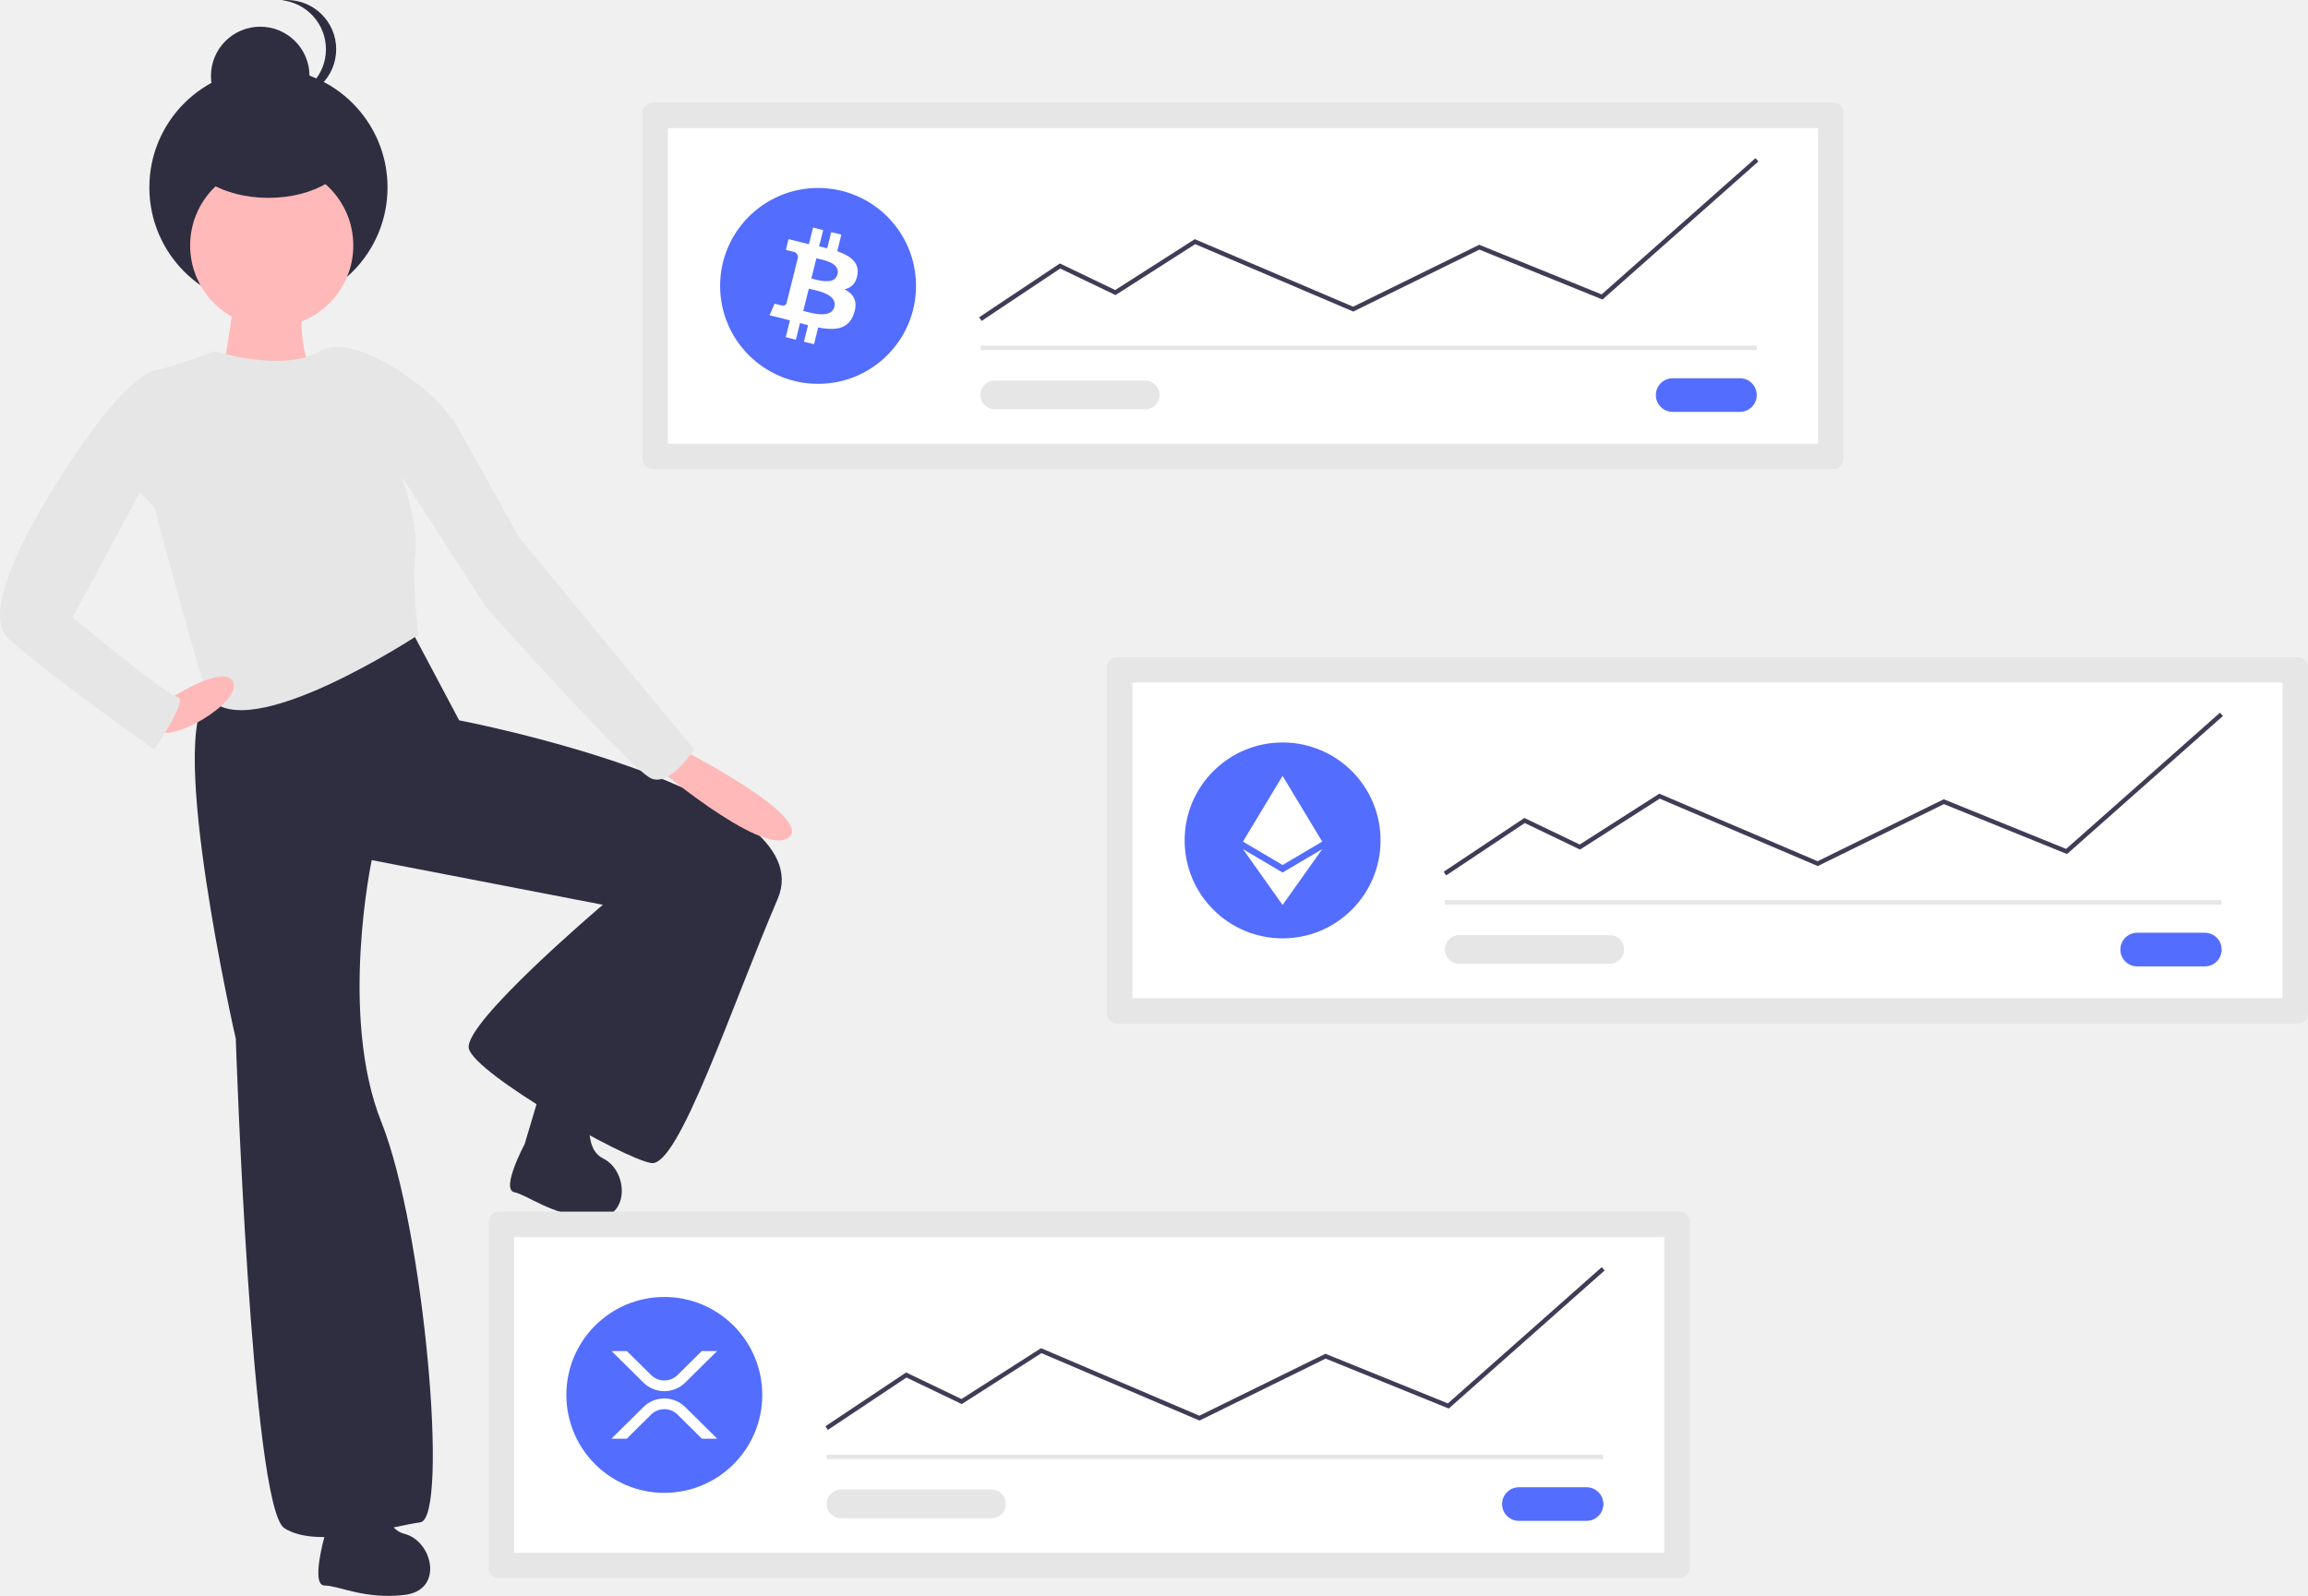
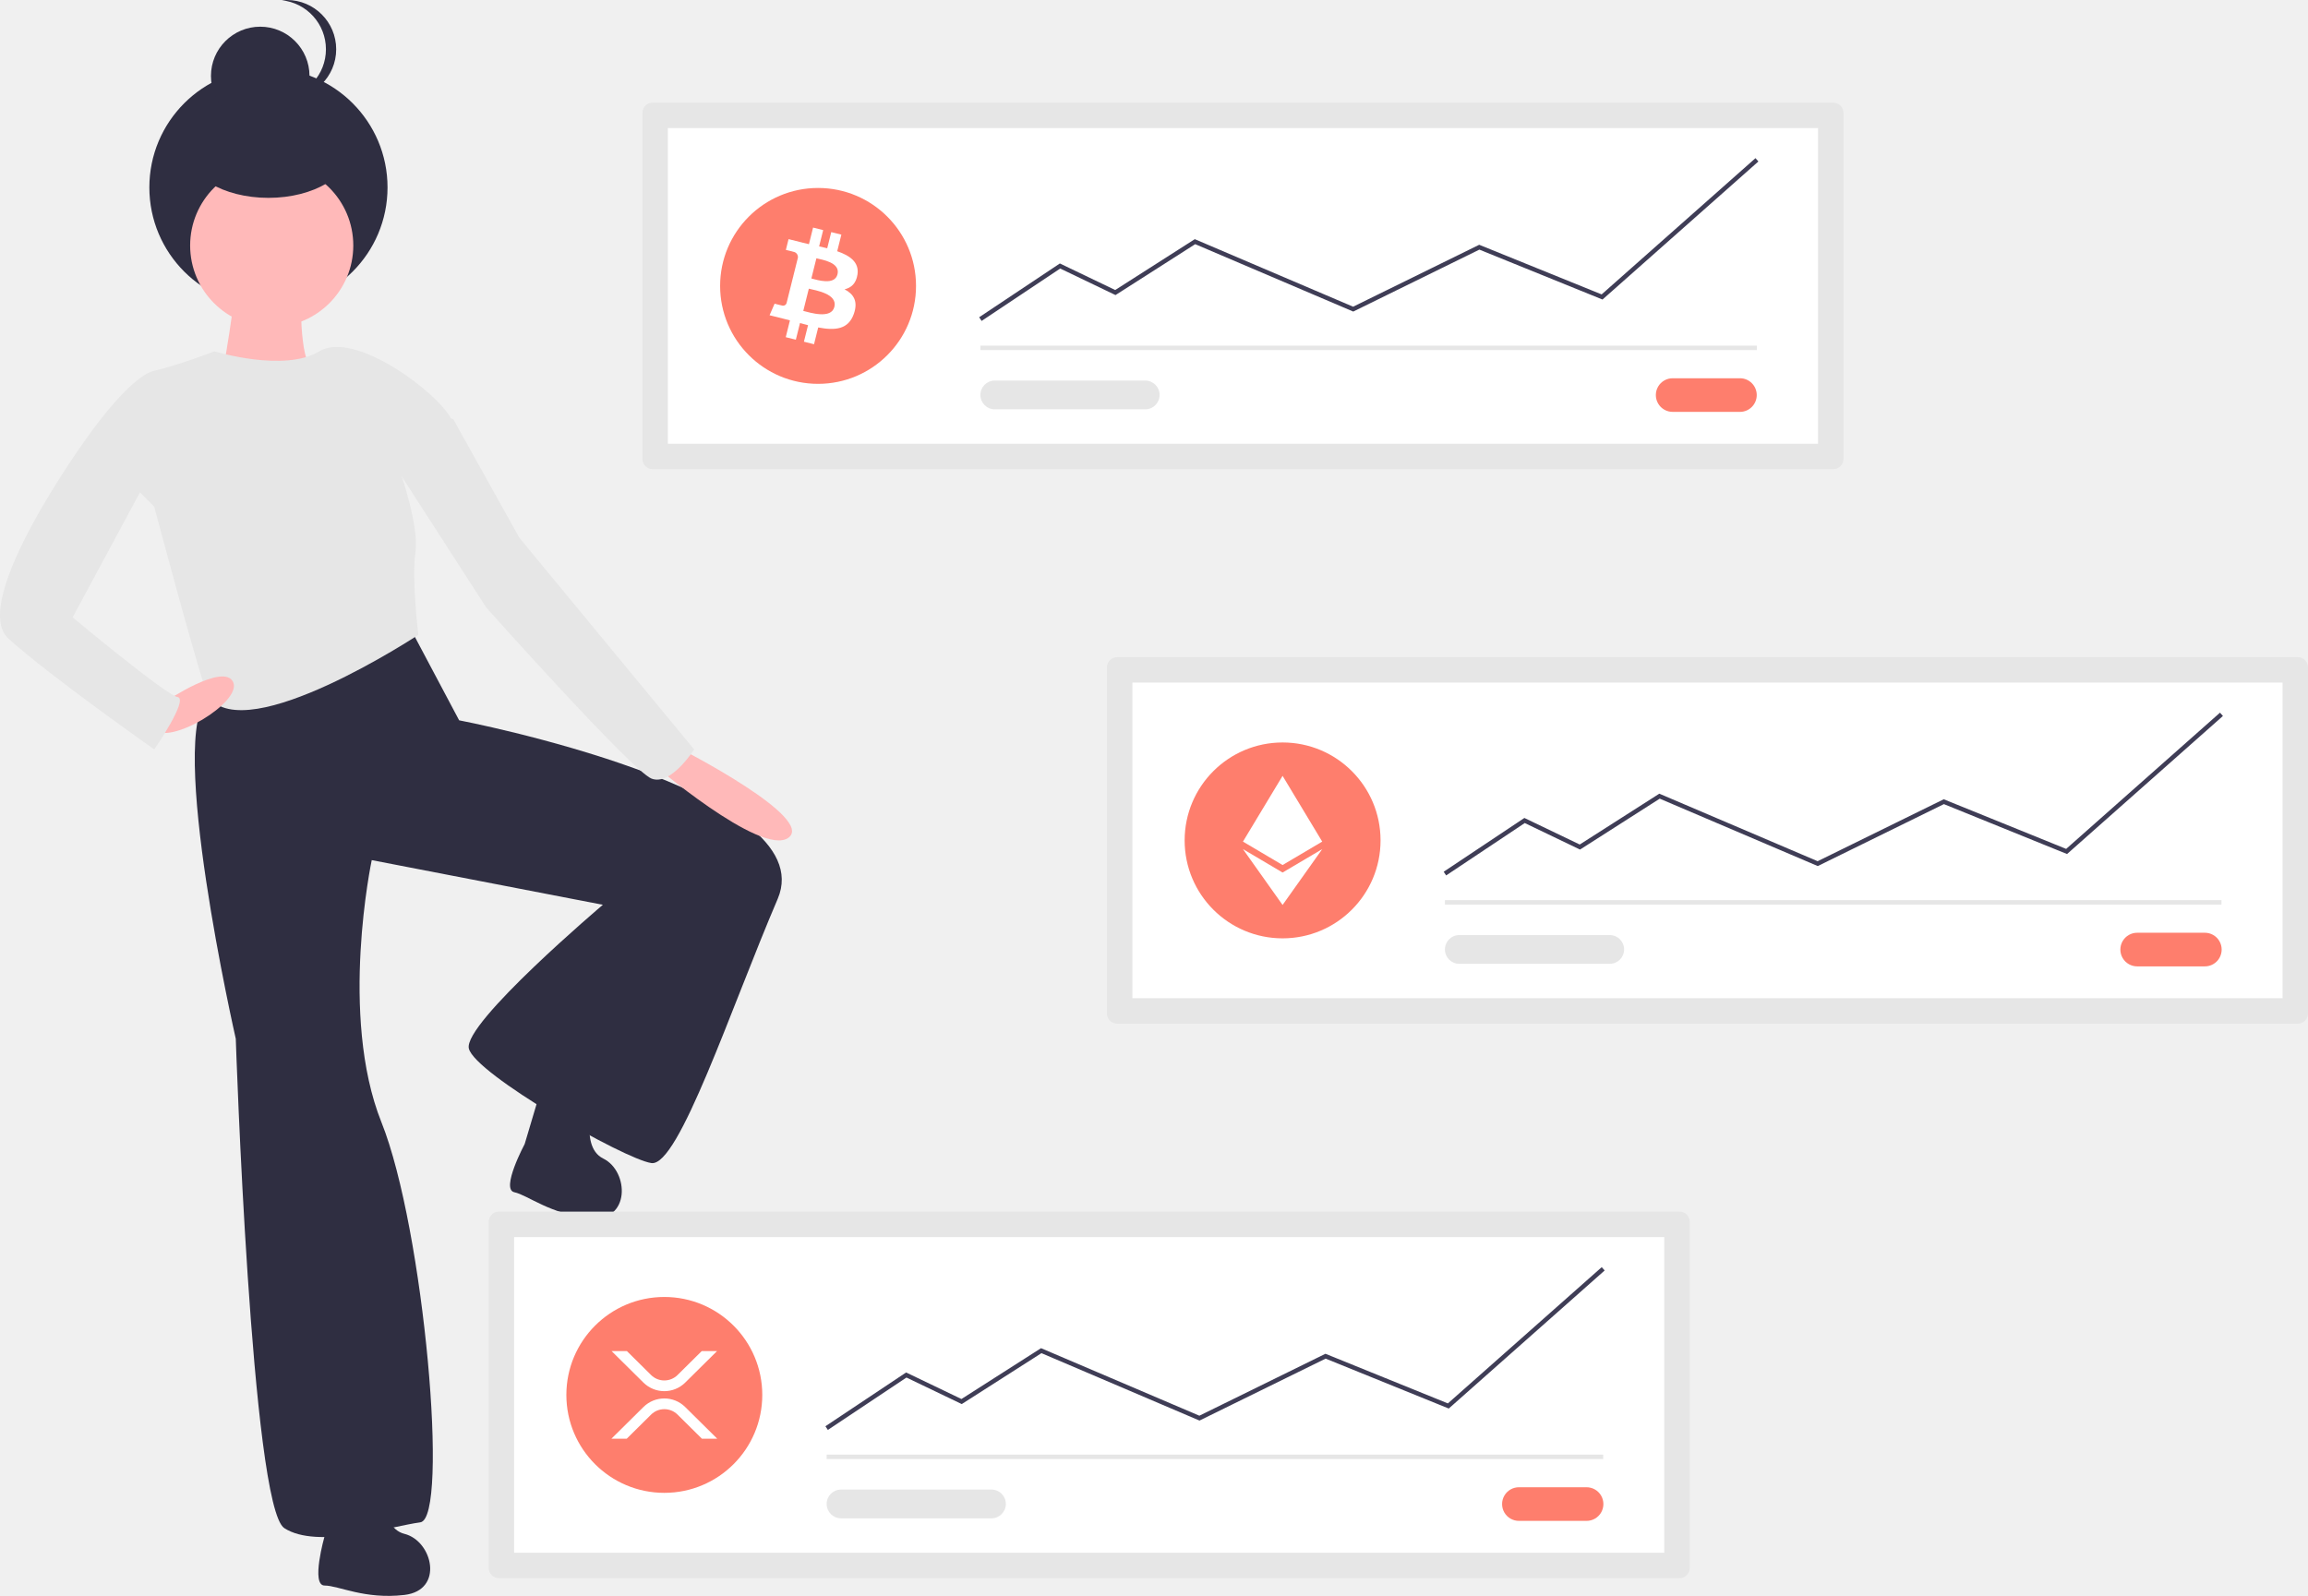
<svg xmlns="http://www.w3.org/2000/svg" data-name="Layer 1" width="974.755" height="674.095" viewBox="0 0 974.755 674.095">
  <path d="M200.719,407.361c-18.046,14.765,11.484,144.368,11.484,144.368s6.562,197.686,20.507,206.709,45.115-.82,57.419-2.461,1.641-123.861-16.405-168.976S269.622,476.264,269.622,476.264l97.612,18.866s-59.06,50.037-56.599,60.7,65.622,46.755,77.106,48.396,33.631-65.622,53.318-111.557-134.525-75.465-134.525-75.465l-21.327-40.193S218.765,392.596,200.719,407.361Z" transform="translate(-112.6223 -112.9526)" fill="#2f2e41" />
  <path d="M249.71,761.841s-5.952,20.833,0,20.833,16.865,5.952,33.73,3.968,11.905-22.817,0-25.794-8.929-26.786-8.929-26.786c-3.968-7.936-22.817,1.984-22.817,1.984Z" transform="translate(-112.6223 -112.9526)" fill="#2f2e41" />
  <path d="M334.216,596.174s-10.212,19.109-4.393,20.365,15.23,9.375,32.135,10.992,16.449-19.794,5.439-25.214-3.079-28.066-3.079-28.066c-2.205-8.595-22.723-2.872-22.723-2.872Z" transform="translate(-112.6223 -112.9526)" fill="#2f2e41" />
  <path d="M211.793,229.772c1.641,3.281-5.742,44.295-5.742,44.295l6.562,11.484s37.733-14.765,31.991-17.226-4.922-32.811-4.922-32.811S210.152,226.491,211.793,229.772Z" transform="translate(-112.6223 -112.9526)" fill="#ffb9b9" />
  <circle cx="113.373" cy="79.168" r="50.294" fill="#2f2e41" />
  <circle cx="109.904" cy="32.084" r="20.811" fill="#2f2e41" />
  <path d="M231.631,154.463a21.044,21.044,0,0,0,2.168.113,20.811,20.811,0,1,0,0-41.623,21.044,21.044,0,0,0-2.168.113,20.812,20.812,0,0,1,0,41.398Z" transform="translate(-112.6223 -112.9526)" fill="#2f2e41" />
  <circle cx="114.756" cy="103.695" r="34.451" fill="#ffb9b9" />
  <path d="M177.751,269.555c-10.664,2.461-28.71,28.71-28.71,28.71L177.751,326.974s20.507,77.106,22.968,80.387c16.122,21.496,88.589-26.249,88.589-26.249s-2.871-23.378-1.23-34.862c1.578-11.045-6.152-33.221-6.152-33.221s27.069-11.484,21.327-22.968-41.014-37.733-55.779-28.71-44.295,0-44.295,0S188.415,267.094,177.751,269.555Z" transform="translate(-112.6223 -112.9526)" fill="#e6e6e6" />
  <path d="M387.331,434.84s46.755,40.193,58.239,31.991-44.295-36.912-44.295-36.912Z" transform="translate(-112.6223 -112.9526)" fill="#ffb9b9" />
  <path d="M177.341,420.895c6.562,7.382,37.733-11.484,33.736-19.862s-28.815,8.378-28.815,8.378S170.779,413.513,177.341,420.895Z" transform="translate(-112.6223 -112.9526)" fill="#ffb9b9" />
  <path d="M177.751,309.748l-34.451,63.981s39.373,32.811,44.295,33.631-9.843,22.147-9.843,22.147-44.295-31.17-61.52-46.756,32.811-84.488,32.811-84.488l14.765-9.023Z" transform="translate(-112.6223 -112.9526)" fill="#e6e6e6" />
  <path d="M277.825,307.288,318.018,369.628s61.52,68.903,69.723,72.184,18.046-12.304,18.046-12.304l-73.824-89.41-27.889-50.037-10.664-4.101Z" transform="translate(-112.6223 -112.9526)" fill="#e6e6e6" />
  <ellipse cx="113.373" cy="62.762" rx="34.686" ry="20.811" fill="#2f2e41" />
  <path d="M323.299,624.742a4.293,4.293,0,0,0-4.288,4.288V775.274a4.293,4.293,0,0,0,4.288,4.288h498.669a4.293,4.293,0,0,0,4.288-4.288V629.03a4.293,4.293,0,0,0-4.288-4.288Z" transform="translate(-112.6223 -112.9526)" fill="#e6e6e6" />
  <path d="M329.757,768.817H815.51V635.487H329.757Z" transform="translate(-112.6223 -112.9526)" fill="#fff" />
-   <path d="M754.196,741.157a7.103,7.103,0,1,0,0,14.205H782.607a7.103,7.103,0,1,0,0-14.205H754.196Z" transform="translate(-112.6223 -112.9526)" fill="#536dfe" />
+   <path d="M754.196,741.157a7.103,7.103,0,1,0,0,14.205H782.607a7.103,7.103,0,1,0,0-14.205H754.196Z" transform="translate(-112.6223 -112.9526)" fill="#fe7e6d" />
  <rect x="349.122" y="614.428" width="327.965" height="1.869" fill="#e6e6e6" />
-   <circle cx="280.567" cy="589.2" r="41.369" fill="#536dfe" />
+   <circle cx="280.567" cy="589.2" r="41.369" fill="#fe7e6d" />
  <polygon points="349.64 603.993 348.604 602.438 382.684 579.717 406.054 590.935 439.669 569.459 506.537 597.983 559.787 571.825 611.495 592.788 676.468 535.241 677.707 536.64 611.867 594.956 559.86 573.871 506.591 600.038 439.843 571.565 406.184 593.071 382.835 581.864 349.64 603.993" fill="#3f3d56" />
  <path d="M467.818,742.134a6.073,6.073,0,1,0,0,12.147h63.537a6.073,6.073,0,0,0,0-12.147Z" transform="translate(-112.6223 -112.9526)" fill="#e6e6e6" />
  <path d="M408.989,683.645h6.464l-13.45,13.311a12.558,12.558,0,0,1-17.631,0l-13.449-13.311h6.464l10.217,10.112a7.954,7.954,0,0,0,11.167,0ZM377.305,720.659h-6.464l13.533-13.393a12.558,12.558,0,0,1,17.631,0l13.533,13.393h-6.464l-10.302-10.194a7.954,7.954,0,0,0-11.167,0Z" transform="translate(-112.6223 -112.9526)" fill="#fff" />
  <path d="M388.234,156.307a4.293,4.293,0,0,0-4.288,4.288V306.839a4.293,4.293,0,0,0,4.288,4.288H886.903a4.293,4.293,0,0,0,4.288-4.288V160.595a4.293,4.293,0,0,0-4.288-4.288Z" transform="translate(-112.6223 -112.9526)" fill="#e6e6e6" />
  <path d="M394.692,300.382H880.446V167.052H394.692Z" transform="translate(-112.6223 -112.9526)" fill="#fff" />
-   <path d="M819.132,272.722a7.103,7.103,0,1,0,0,14.205h28.411a7.103,7.103,0,0,0,0-14.205H819.132Z" transform="translate(-112.6223 -112.9526)" fill="#536dfe" />
+   <path d="M819.132,272.722a7.103,7.103,0,1,0,0,14.205h28.411a7.103,7.103,0,0,0,0-14.205H819.132Z" transform="translate(-112.6223 -112.9526)" fill="#fe7e6d" />
  <rect x="414.057" y="145.993" width="327.965" height="1.869" fill="#e6e6e6" />
-   <circle cx="345.502" cy="120.764" r="41.369" fill="#536dfe" />
+   <circle cx="345.502" cy="120.764" r="41.369" fill="#fe7e6d" />
  <polygon points="414.575 135.557 413.539 134.002 447.619 111.282 470.989 122.5 504.604 101.024 505.058 101.217 571.472 129.548 624.722 103.39 676.43 124.353 741.403 66.805 742.642 68.204 676.802 126.52 624.795 105.436 571.527 131.603 504.779 103.13 471.119 124.635 447.77 113.427 414.575 135.557" fill="#3f3d56" />
  <path d="M532.753,273.699a6.073,6.073,0,0,0,0,12.147h63.537a6.073,6.073,0,1,0,0-12.147Z" transform="translate(-112.6223 -112.9526)" fill="#e6e6e6" />
  <path d="M474.769,228.888c.773-5.177-3.168-7.96-8.558-9.816l1.748-7.013-4.27-1.064-1.702,6.828c-1.121-.28-2.274-.543-3.419-.805l1.714-6.873-4.266-1.064-1.75,7.01c-.929-.212-1.841-.421-2.726-.641l.005-.022-5.887-1.47-1.136,4.559s3.167.726,3.1.771a2.27,2.27,0,0,1,1.989,2.483l-1.991,7.989a3.538,3.538,0,0,1,.444.142l-.45-.112-2.793,11.191a1.554,1.554,0,0,1-1.956,1.014c.043.062-3.103-.774-3.103-.774l-2.119,4.888,5.556,1.385c1.033.259,2.046.53,3.042.785l-1.767,7.094,4.264,1.064,1.751-7.018c1.164.316,2.294.608,3.401.883l-1.743,6.985,4.269,1.064,1.767-7.08c7.279,1.377,12.754.822,15.055-5.76,1.857-5.301-.091-8.359-3.921-10.354,2.789-.646,4.89-2.48,5.45-6.27Zm-9.754,13.677c-1.32,5.301-10.244,2.436-13.139,1.717l2.344-9.397c2.894.722,12.171,2.152,10.796,7.68Zm1.319-13.753c-1.204,4.822-8.632,2.372-11.043,1.771l2.125-8.523C459.827,222.661,467.589,223.782,466.334,228.812Z" transform="translate(-112.6223 -112.9526)" fill="#fff" />
  <path d="M584.421,390.524a4.293,4.293,0,0,0-4.288,4.288V541.057a4.293,4.293,0,0,0,4.288,4.288h498.669a4.293,4.293,0,0,0,4.288-4.288V394.812a4.293,4.293,0,0,0-4.288-4.288Z" transform="translate(-112.6223 -112.9526)" fill="#e6e6e6" />
  <path d="M590.878,534.6h485.754V401.27H590.878Z" transform="translate(-112.6223 -112.9526)" fill="#fff" />
-   <path d="M1015.318,506.94a7.103,7.103,0,1,0,0,14.205h28.411a7.103,7.103,0,1,0,0-14.205h-28.411Z" transform="translate(-112.6223 -112.9526)" fill="#536dfe" />
+   <path d="M1015.318,506.94a7.103,7.103,0,1,0,0,14.205h28.411a7.103,7.103,0,1,0,0-14.205h-28.411Z" transform="translate(-112.6223 -112.9526)" fill="#fe7e6d" />
  <rect x="610.244" y="380.21" width="327.965" height="1.869" fill="#e6e6e6" />
-   <circle cx="541.689" cy="354.982" r="41.369" fill="#536dfe" />
+   <circle cx="541.689" cy="354.982" r="41.369" fill="#fe7e6d" />
  <polygon points="610.762 369.775 609.725 368.22 643.805 345.5 667.176 356.718 700.79 335.242 701.245 335.435 767.658 363.766 820.909 337.608 872.617 358.57 937.59 301.023 938.829 302.423 872.989 360.738 820.982 339.654 767.713 365.821 700.966 337.348 667.305 358.853 643.957 347.646 610.762 369.775" fill="#3f3d56" />
  <path d="M728.939,507.917a6.073,6.073,0,0,0,0,12.147h63.537a6.073,6.073,0,1,0,0-12.147Z" transform="translate(-112.6223 -112.9526)" fill="#e6e6e6" />
  <polygon points="541.684 382.247 558.431 358.662 541.684 368.55 541.684 368.55 524.947 358.662 541.683 382.247 541.683 382.247 541.684 382.247 541.684 382.247 541.684 382.247" fill="#fff" />
  <polygon points="541.683 365.381 541.683 365.381 541.684 365.381 541.684 365.381 558.421 355.488 541.684 327.717 541.684 327.717 541.684 327.717 541.683 327.717 541.683 327.717 524.947 355.488 541.683 365.381" fill="#fff" />
</svg>
